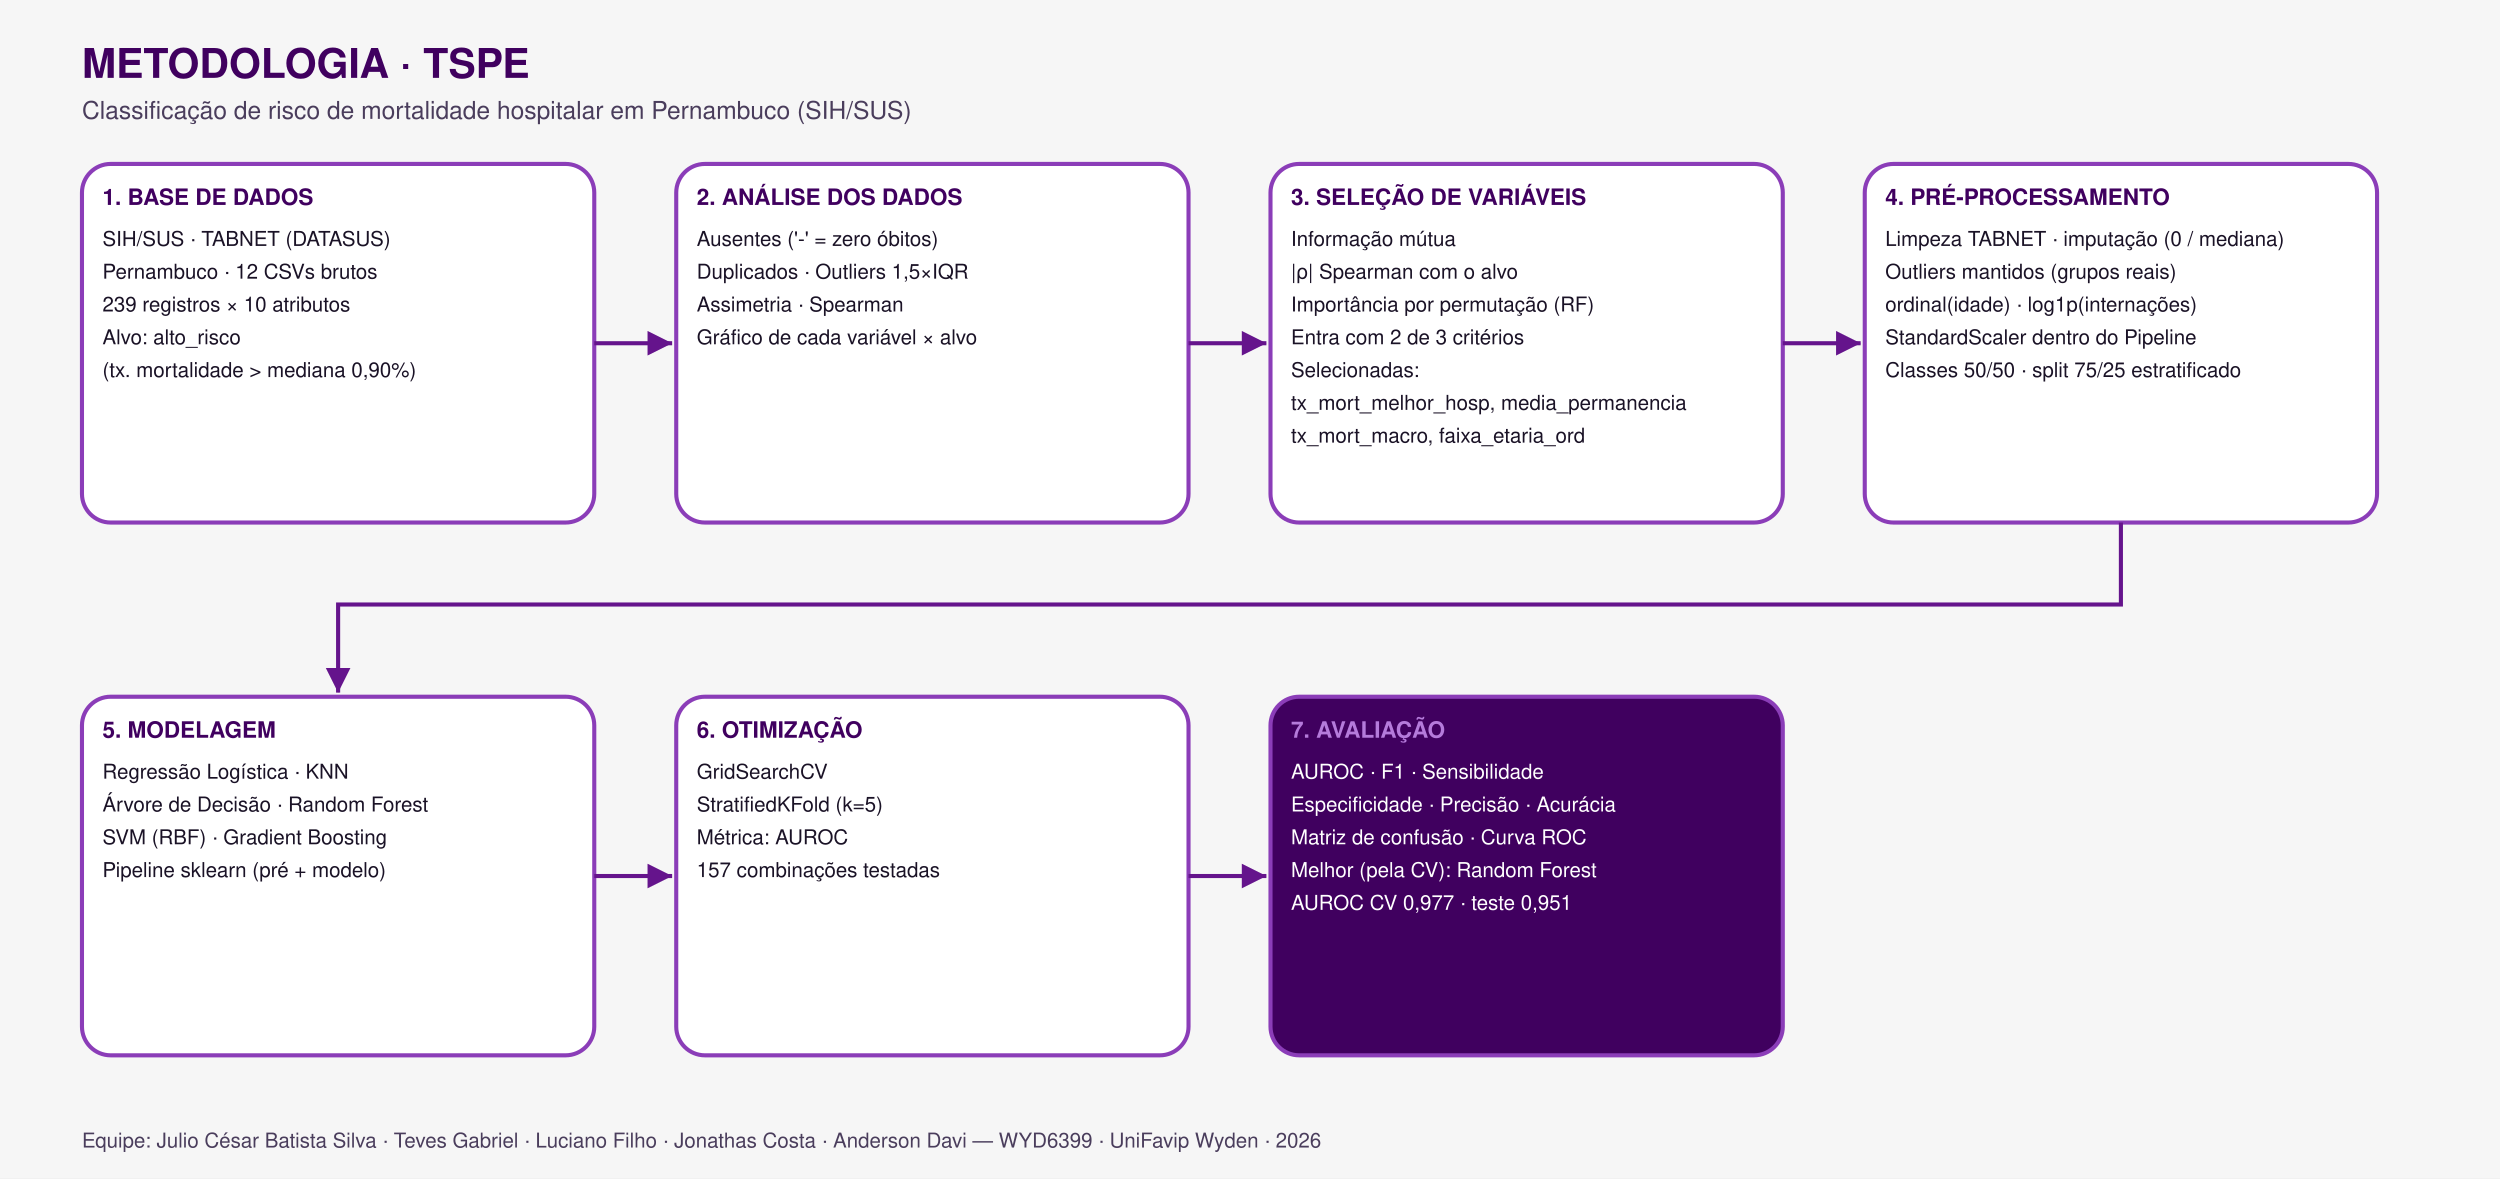
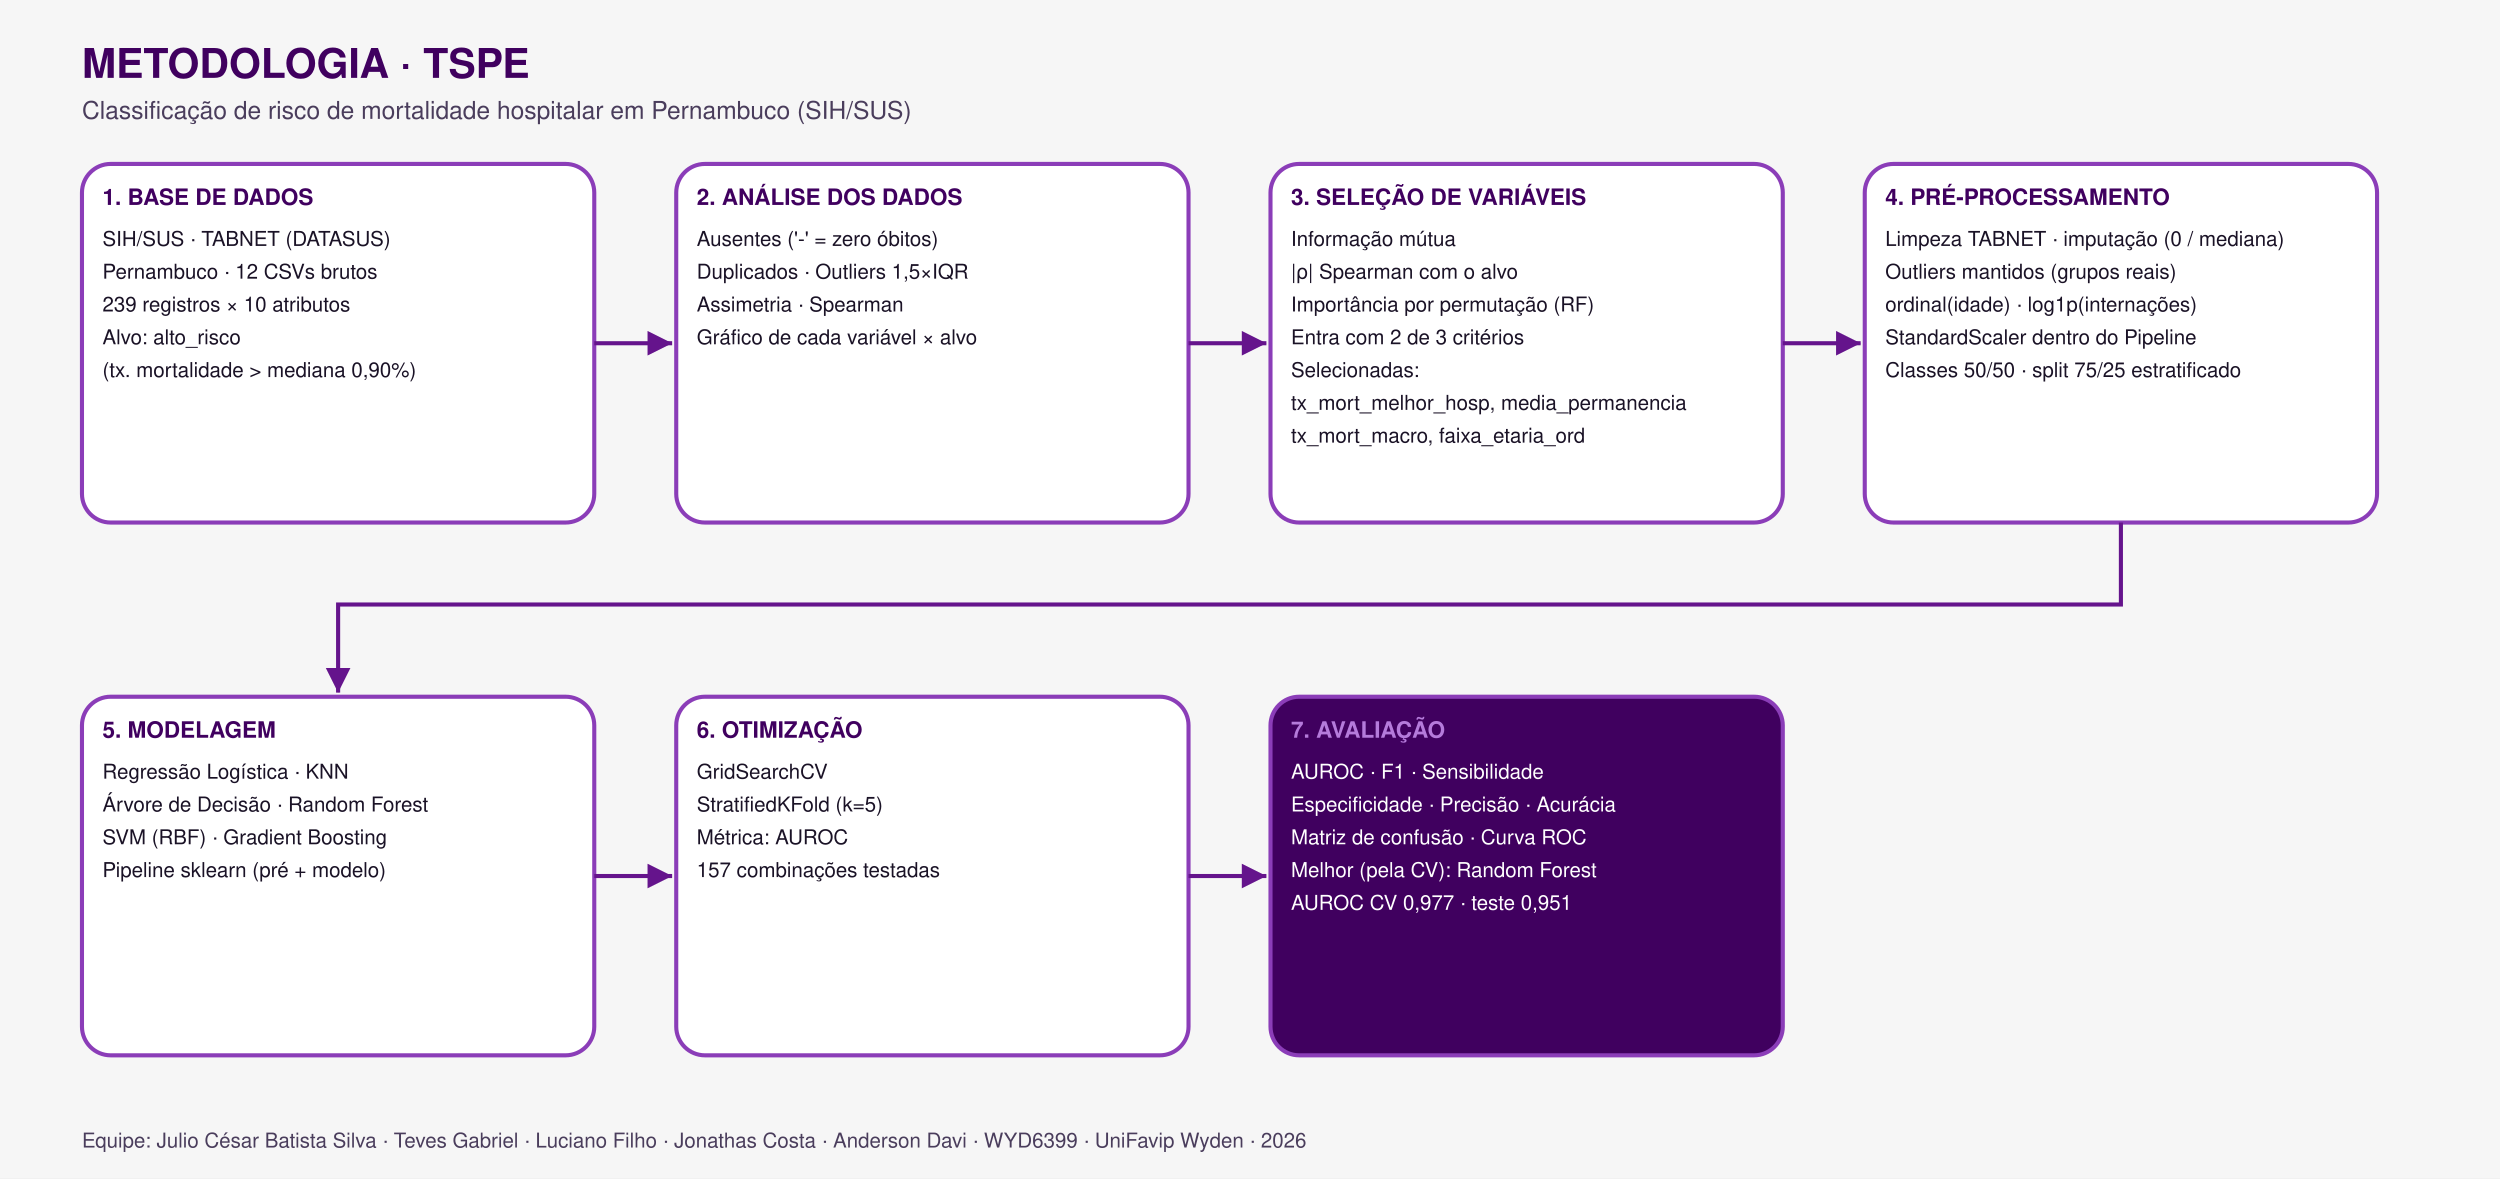
<svg xmlns="http://www.w3.org/2000/svg" width="1220" height="575" font-family="Helvetica, Arial, sans-serif">
  <rect width="100%" height="100%" fill="#F6F6F6" />
  <text x="40" y="38" font-size="20" font-weight="bold" fill="#40005F">METODOLOGIA · TSPE</text>
  <text x="40" y="58" font-size="12" fill="#4A3D5C">Classificação de risco de mortalidade hospitalar em Pernambuco (SIH/SUS)</text>
  <rect x="40" y="80" rx="14" width="250" height="175" fill="#fff" stroke="#8B3DB8" stroke-width="2" />
  <text x="50" y="100" font-size="11" font-weight="bold" fill="#40005F">1. BASE DE DADOS</text>
  <text x="50" y="120" font-size="10" fill="#1A1226">SIH/SUS · TABNET (DATASUS)</text>
  <text x="50" y="136" font-size="10" fill="#1A1226">Pernambuco · 12 CSVs brutos</text>
  <text x="50" y="152" font-size="10" fill="#1A1226">239 registros × 10 atributos</text>
  <text x="50" y="168" font-size="10" fill="#1A1226">Alvo: alto_risco</text>
  <text x="50" y="184" font-size="10" fill="#1A1226">(tx. mortalidade &gt; mediana 0,90%)</text>
  <rect x="330" y="80" rx="14" width="250" height="175" fill="#fff" stroke="#8B3DB8" stroke-width="2" />
  <text x="340" y="100" font-size="11" font-weight="bold" fill="#40005F">2. ANÁLISE DOS DADOS</text>
  <text x="340" y="120" font-size="10" fill="#1A1226">Ausentes ('-' = zero óbitos)</text>
  <text x="340" y="136" font-size="10" fill="#1A1226">Duplicados · Outliers 1,5×IQR</text>
  <text x="340" y="152" font-size="10" fill="#1A1226">Assimetria · Spearman</text>
  <text x="340" y="168" font-size="10" fill="#1A1226">Gráfico de cada variável × alvo</text>
  <rect x="620" y="80" rx="14" width="250" height="175" fill="#fff" stroke="#8B3DB8" stroke-width="2" />
  <text x="630" y="100" font-size="11" font-weight="bold" fill="#40005F">3. SELEÇÃO DE VARIÁVEIS</text>
  <text x="630" y="120" font-size="10" fill="#1A1226">Informação mútua</text>
  <text x="630" y="136" font-size="10" fill="#1A1226">|ρ| Spearman com o alvo</text>
  <text x="630" y="152" font-size="10" fill="#1A1226">Importância por permutação (RF)</text>
  <text x="630" y="168" font-size="10" fill="#1A1226">Entra com 2 de 3 critérios</text>
  <text x="630" y="184" font-size="10" fill="#1A1226">Selecionadas:</text>
  <text x="630" y="200" font-size="10" fill="#1A1226">tx_mort_melhor_hosp, media_permanencia</text>
  <text x="630" y="216" font-size="10" fill="#1A1226">tx_mort_macro, faixa_etaria_ord</text>
  <rect x="910" y="80" rx="14" width="250" height="175" fill="#fff" stroke="#8B3DB8" stroke-width="2" />
  <text x="920" y="100" font-size="11" font-weight="bold" fill="#40005F">4. PRÉ-PROCESSAMENTO</text>
  <text x="920" y="120" font-size="10" fill="#1A1226">Limpeza TABNET · imputação (0 / mediana)</text>
  <text x="920" y="136" font-size="10" fill="#1A1226">Outliers mantidos (grupos reais)</text>
  <text x="920" y="152" font-size="10" fill="#1A1226">ordinal(idade) · log1p(internações)</text>
  <text x="920" y="168" font-size="10" fill="#1A1226">StandardScaler dentro do Pipeline</text>
  <text x="920" y="184" font-size="10" fill="#1A1226">Classes 50/50 · split 75/25 estratificado</text>
  <rect x="40" y="340" rx="14" width="250" height="175" fill="#fff" stroke="#8B3DB8" stroke-width="2" />
  <text x="50" y="360" font-size="11" font-weight="bold" fill="#40005F">5. MODELAGEM</text>
  <text x="50" y="380" font-size="10" fill="#1A1226">Regressão Logística · KNN</text>
  <text x="50" y="396" font-size="10" fill="#1A1226">Árvore de Decisão · Random Forest</text>
  <text x="50" y="412" font-size="10" fill="#1A1226">SVM (RBF) · Gradient Boosting</text>
  <text x="50" y="428" font-size="10" fill="#1A1226">Pipeline sklearn (pré + modelo)</text>
  <rect x="330" y="340" rx="14" width="250" height="175" fill="#fff" stroke="#8B3DB8" stroke-width="2" />
  <text x="340" y="360" font-size="11" font-weight="bold" fill="#40005F">6. OTIMIZAÇÃO</text>
  <text x="340" y="380" font-size="10" fill="#1A1226">GridSearchCV</text>
  <text x="340" y="396" font-size="10" fill="#1A1226">StratifiedKFold (k=5)</text>
  <text x="340" y="412" font-size="10" fill="#1A1226">Métrica: AUROC</text>
  <text x="340" y="428" font-size="10" fill="#1A1226">157 combinações testadas</text>
  <rect x="620" y="340" rx="14" width="250" height="175" fill="#40005F" stroke="#8B3DB8" stroke-width="2" />
  <text x="630" y="360" font-size="11" font-weight="bold" fill="#B57BDB">7. AVALIAÇÃO</text>
  <text x="630" y="380" font-size="10" fill="#fff">AUROC · F1 · Sensibilidade</text>
  <text x="630" y="396" font-size="10" fill="#fff">Especificidade · Precisão · Acurácia</text>
  <text x="630" y="412" font-size="10" fill="#fff">Matriz de confusão · Curva ROC</text>
  <text x="630" y="428" font-size="10" fill="#fff">Melhor (pela CV): Random Forest</text>
  <text x="630" y="444" font-size="10" fill="#fff">AUROC CV 0,977 · teste 0,951</text>
  <defs>
    <marker id="a" markerWidth="8" markerHeight="8" refX="6" refY="3" orient="auto">
      <path d="M0,0 L6,3 L0,6 z" fill="#65148C" />
    </marker>
  </defs>
  <line x1="290" y1="167.5" x2="328" y2="167.5" stroke="#65148C" stroke-width="2" marker-end="url(#a)" />
  <line x1="580" y1="167.5" x2="618" y2="167.5" stroke="#65148C" stroke-width="2" marker-end="url(#a)" />
  <line x1="870" y1="167.5" x2="908" y2="167.5" stroke="#65148C" stroke-width="2" marker-end="url(#a)" />
  <path d="M1035.0,255 L1035.0,295 L165.0,295 L165.0,338" fill="none" stroke="#65148C" stroke-width="2" marker-end="url(#a)" />
  <line x1="290" y1="427.5" x2="328" y2="427.5" stroke="#65148C" stroke-width="2" marker-end="url(#a)" />
  <line x1="580" y1="427.5" x2="618" y2="427.5" stroke="#65148C" stroke-width="2" marker-end="url(#a)" />
-   <text x="40" y="560" font-size="10" fill="#4A3D5C">Equipe: Julio César Batista Silva · Teves Gabriel · Luciano Filho · Jonathas Costa · Anderson Davi — WYD6399 · UniFavip Wyden · 2026</text>
+   <text x="40" y="560" font-size="10" fill="#4A3D5C">Equipe: Julio César Batista Silva · Teves Gabriel · Luciano Filho · Jonathas Costa · Anderson Davi · WYD6399 · UniFavip Wyden · 2026</text>
</svg>
